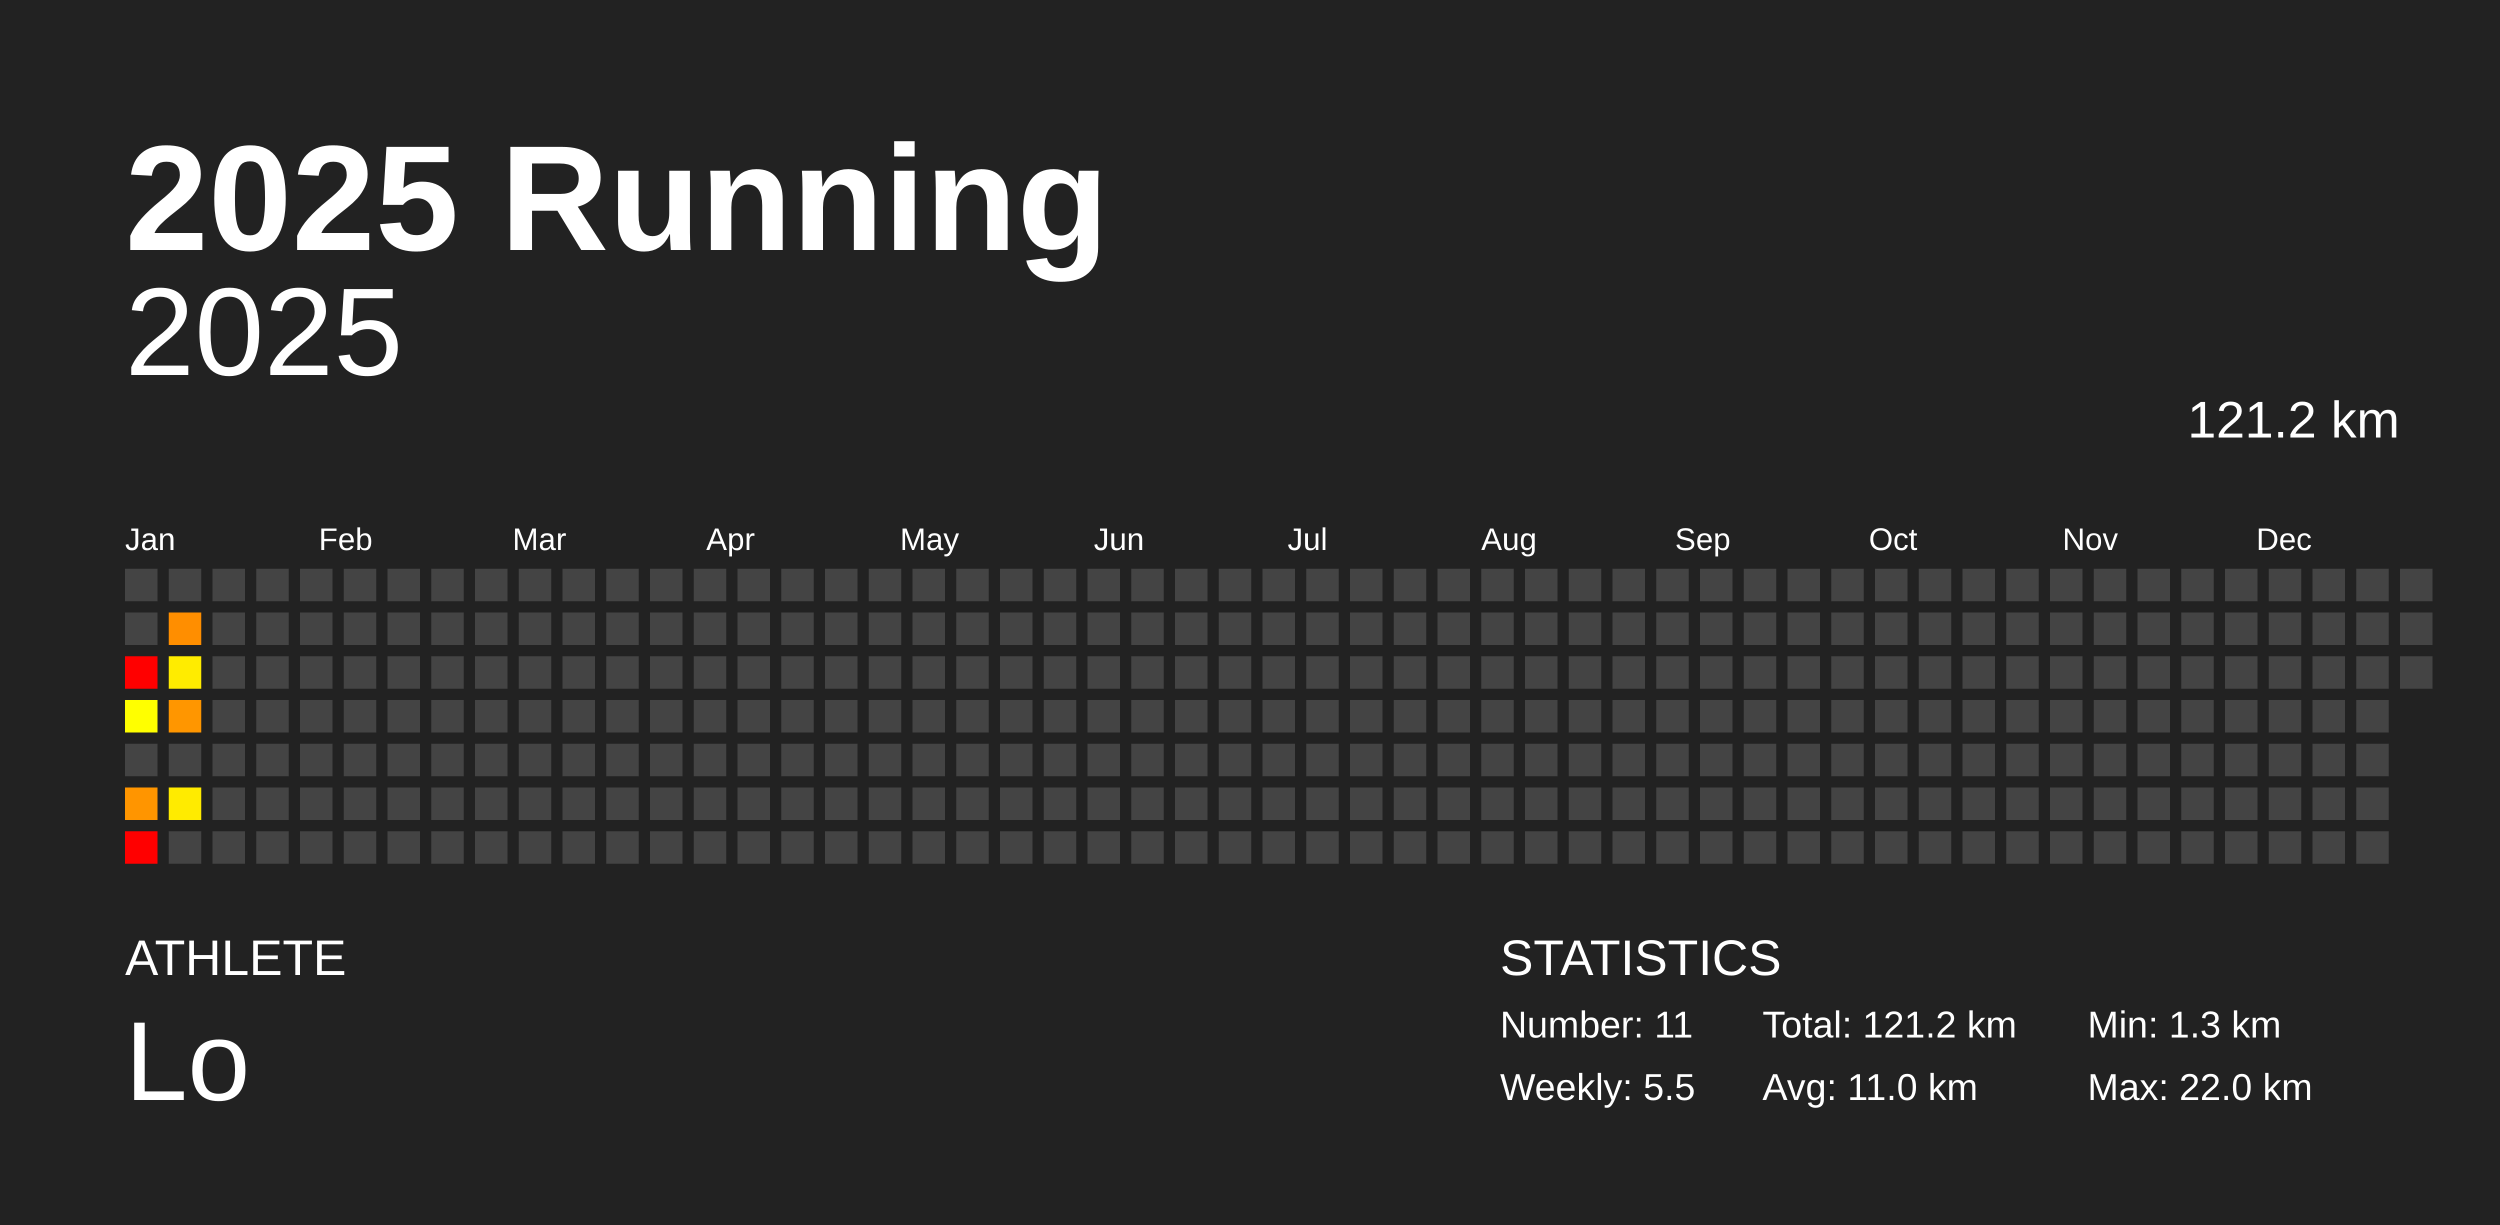
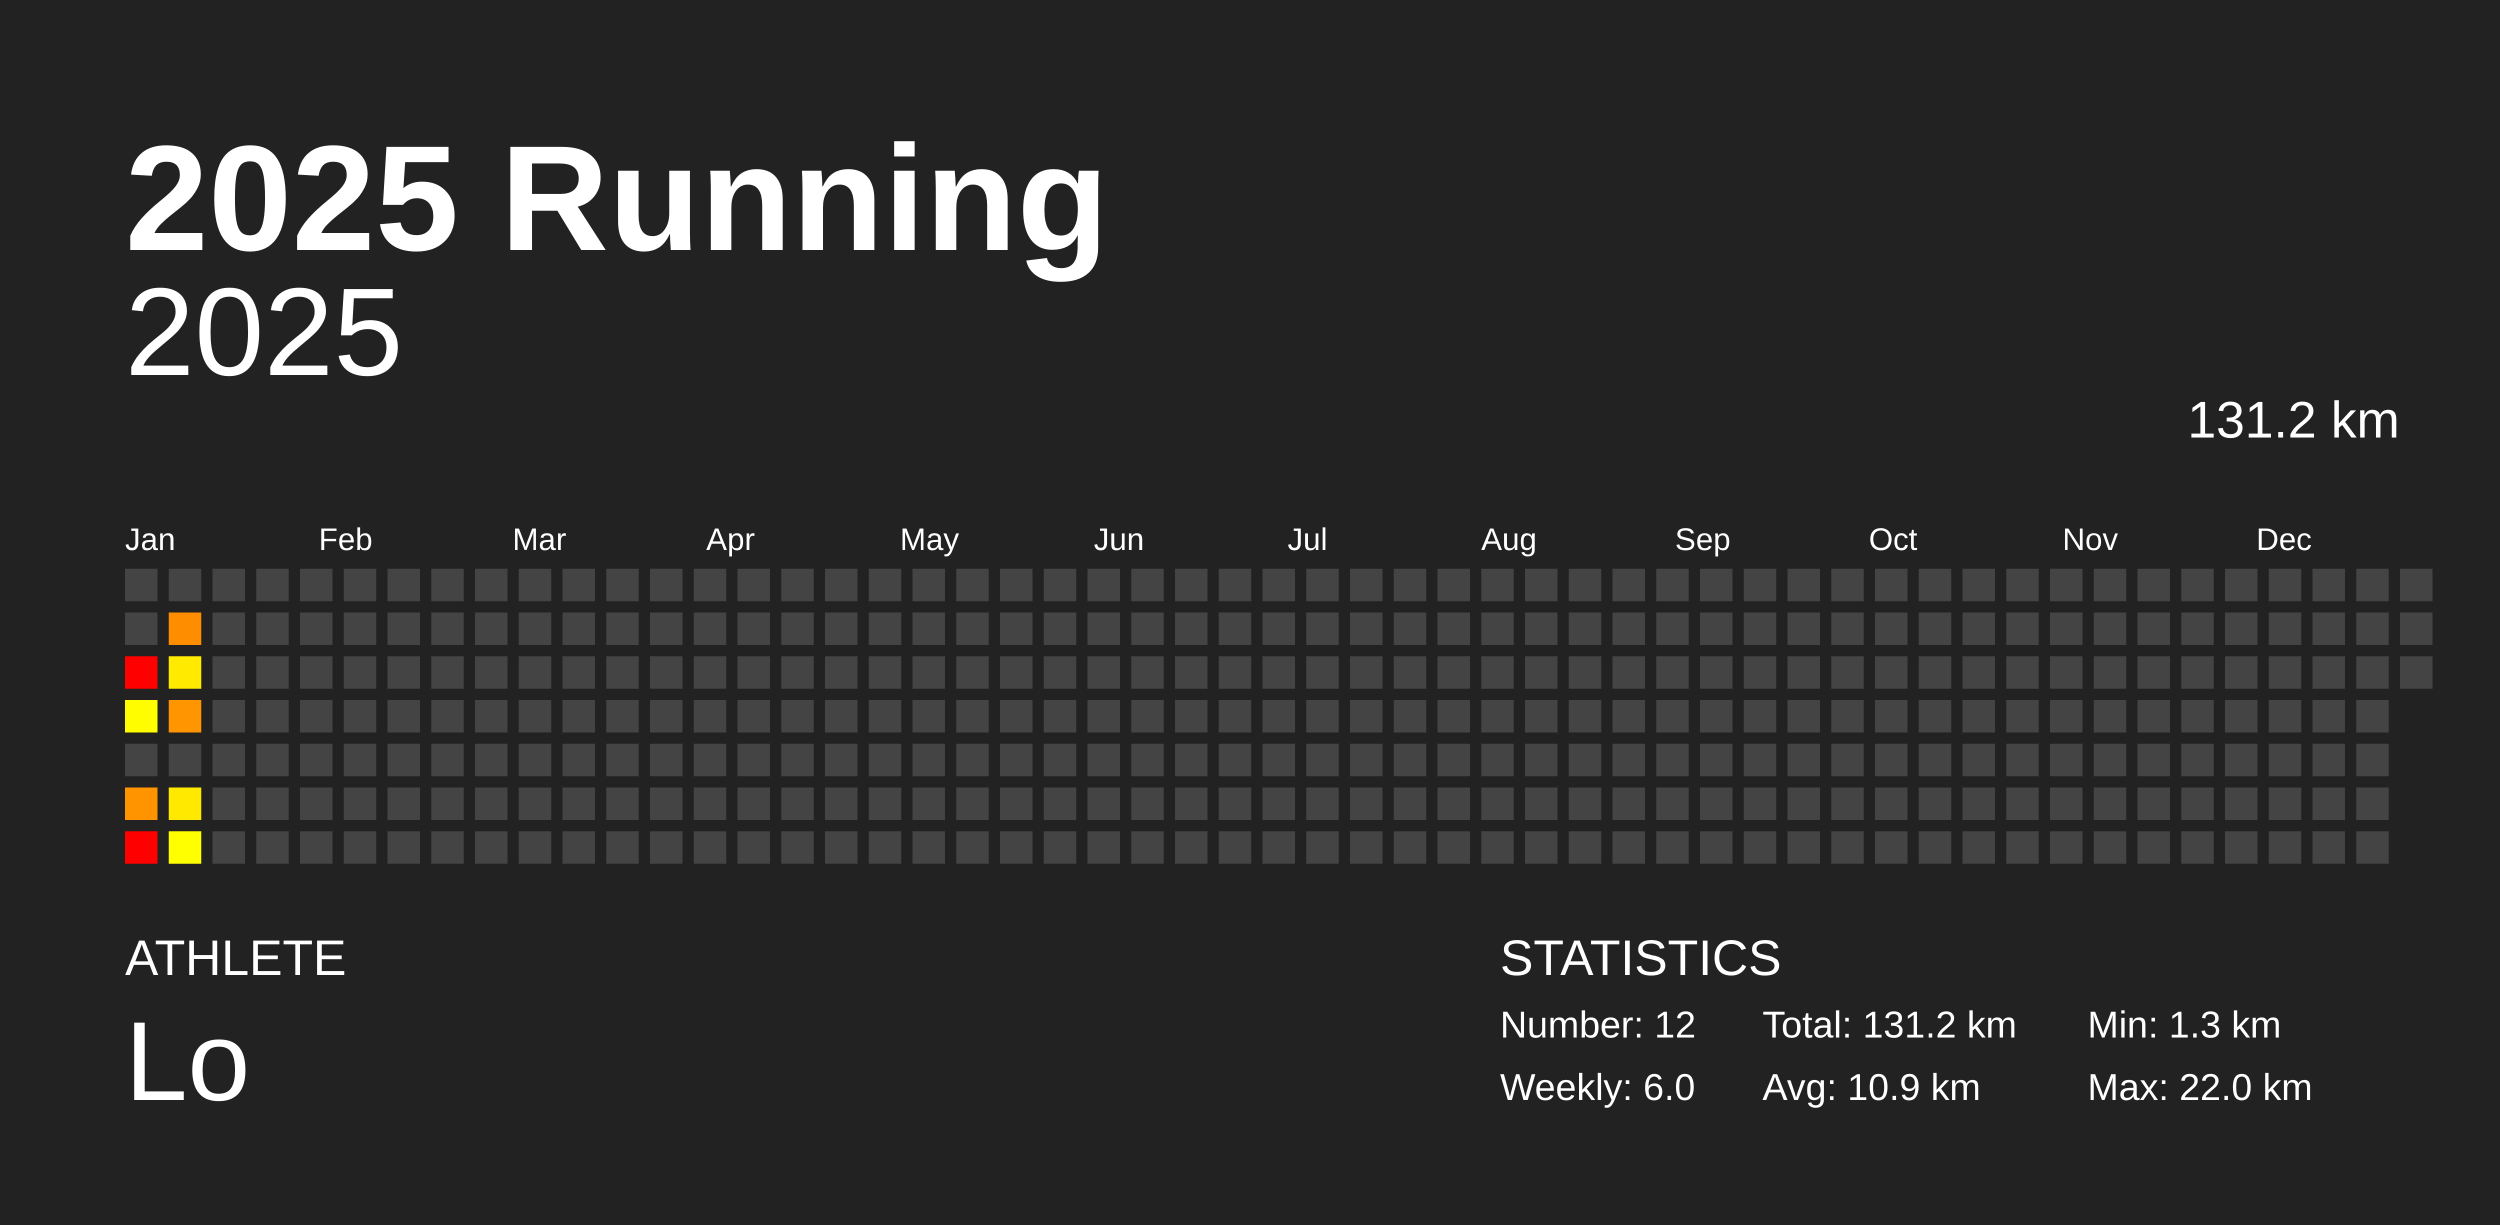
<svg xmlns="http://www.w3.org/2000/svg" baseProfile="full" height="98mm" version="1.1" viewBox="0,0,200,98" width="200mm">
  <defs />
  <rect fill="#222222" height="98" width="200" x="0" y="0" />
  <text fill="#FFFFFF" style="font-size:12px; font-family:Arial; font-weight:bold;" x="10" y="20">2025 Running</text>
  <text fill="#FFFFFF" style="font-size:4px; font-family:Arial" x="10" y="78">ATHLETE</text>
  <text fill="#FFFFFF" style="font-size:9px; font-family:Arial" x="10" y="88">Lo</text>
  <text fill="#FFFFFF" style="font-size:4px; font-family:Arial" x="120" y="78">STATISTICS</text>
-   <text fill="#FFFFFF" style="font-size:3px; font-family:Arial" x="120" y="83">Number: 11</text>
-   <text fill="#FFFFFF" style="font-size:3px; font-family:Arial" x="120" y="88">Weekly: 5.5</text>
-   <text fill="#FFFFFF" style="font-size:3px; font-family:Arial" x="141" y="83">Total: 121.2 km</text>
-   <text fill="#FFFFFF" style="font-size:3px; font-family:Arial" x="141" y="88">Avg: 11.0 km</text>
+   <text fill="#FFFFFF" style="font-size:3px; font-family:Arial" x="120" y="83">Number: 12</text>
+   <text fill="#FFFFFF" style="font-size:3px; font-family:Arial" x="120" y="88">Weekly: 6.0</text>
+   <text fill="#FFFFFF" style="font-size:3px; font-family:Arial" x="141" y="83">Total: 131.2 km</text>
+   <text fill="#FFFFFF" style="font-size:3px; font-family:Arial" x="141" y="88">Avg: 10.9 km</text>
  <text fill="#FFFFFF" style="font-size:3px; font-family:Arial" x="167" y="83">Min: 1.3 km</text>
  <text fill="#FFFFFF" style="font-size:3px; font-family:Arial" x="167" y="88">Max: 22.0 km</text>
  <text alignment-baseline="hanging" fill="#FFFFFF" style="font-size:10.0px; font-family:Arial;" x="10" y="30">2025</text>
-   <text alignment-baseline="hanging" fill="#FFFFFF" style="font-size:4.125px; font-family:Arial;" x="175" y="35">121.2 km</text>
+   <text alignment-baseline="hanging" fill="#FFFFFF" style="font-size:4.125px; font-family:Arial;" x="175" y="35">131.2 km</text>
  <text fill="#FFFFFF" style="font-size:2.5px; font-family:Arial" x="10.0" y="44">Jan</text>
  <text fill="#FFFFFF" style="font-size:2.5px; font-family:Arial" x="25.5" y="44">Feb</text>
  <text fill="#FFFFFF" style="font-size:2.5px; font-family:Arial" x="41.0" y="44">Mar</text>
  <text fill="#FFFFFF" style="font-size:2.5px; font-family:Arial" x="56.5" y="44">Apr</text>
  <text fill="#FFFFFF" style="font-size:2.5px; font-family:Arial" x="72.0" y="44">May</text>
  <text fill="#FFFFFF" style="font-size:2.5px; font-family:Arial" x="87.5" y="44">Jun</text>
  <text fill="#FFFFFF" style="font-size:2.5px; font-family:Arial" x="103.0" y="44">Jul</text>
  <text fill="#FFFFFF" style="font-size:2.5px; font-family:Arial" x="118.5" y="44">Aug</text>
  <text fill="#FFFFFF" style="font-size:2.5px; font-family:Arial" x="134.0" y="44">Sep</text>
  <text fill="#FFFFFF" style="font-size:2.5px; font-family:Arial" x="149.5" y="44">Oct</text>
  <text fill="#FFFFFF" style="font-size:2.5px; font-family:Arial" x="165.0" y="44">Nov</text>
  <text fill="#FFFFFF" style="font-size:2.5px; font-family:Arial" x="180.5" y="44">Dec</text>
  <rect fill="#444444" height="2.6" width="2.6" x="10.0" y="45.5" />
  <rect fill="#444444" height="2.6" width="2.6" x="10.0" y="49.0" />
  <rect fill="red" height="2.6" width="2.6" x="10.0" y="52.5" />
-   <rect fill="#ffff00" height="2.6" width="2.6" x="10.0" y="56.0" />
+   <rect fill="#fffd00" height="2.6" width="2.6" x="10.0" y="56.0" />
  <rect fill="#444444" height="2.6" width="2.6" x="10.0" y="59.5" />
-   <rect fill="#ff9500" height="2.6" width="2.6" x="10.0" y="63.0" />
+   <rect fill="#ff9400" height="2.6" width="2.6" x="10.0" y="63.0" />
  <rect fill="red" height="2.6" width="2.6" x="10.0" y="66.5" />
  <rect fill="#444444" height="2.6" width="2.6" x="13.5" y="45.5" />
-   <rect fill="#ff8e00" height="2.6" width="2.6" x="13.5" y="49.0" />
-   <rect fill="#ffec00" height="2.6" width="2.6" x="13.5" y="52.5" />
-   <rect fill="#ff9600" height="2.6" width="2.6" x="13.5" y="56.0" />
+   <rect fill="#ff8d00" height="2.6" width="2.6" x="13.5" y="49.0" />
+   <rect fill="#ffea00" height="2.6" width="2.6" x="13.5" y="52.5" />
+   <rect fill="#ff9500" height="2.6" width="2.6" x="13.5" y="56.0" />
  <rect fill="#444444" height="2.6" width="2.6" x="13.5" y="59.5" />
-   <rect fill="#ffeb00" height="2.6" width="2.6" x="13.5" y="63.0" />
-   <rect fill="#444444" height="2.6" width="2.6" x="13.5" y="66.5" />
+   <rect fill="#ffe900" height="2.6" width="2.6" x="13.5" y="63.0" />
+   <rect fill="#ffff00" height="2.6" width="2.6" x="13.5" y="66.5" />
  <rect fill="#444444" height="2.6" width="2.6" x="17.0" y="45.5" />
  <rect fill="#444444" height="2.6" width="2.6" x="17.0" y="49.0" />
  <rect fill="#444444" height="2.6" width="2.6" x="17.0" y="52.5" />
  <rect fill="#444444" height="2.6" width="2.6" x="17.0" y="56.0" />
  <rect fill="#444444" height="2.6" width="2.6" x="17.0" y="59.5" />
  <rect fill="#444444" height="2.6" width="2.6" x="17.0" y="63.0" />
  <rect fill="#444444" height="2.6" width="2.6" x="17.0" y="66.5" />
  <rect fill="#444444" height="2.6" width="2.6" x="20.5" y="45.5" />
  <rect fill="#444444" height="2.6" width="2.6" x="20.5" y="49.0" />
  <rect fill="#444444" height="2.6" width="2.6" x="20.5" y="52.5" />
  <rect fill="#444444" height="2.6" width="2.6" x="20.5" y="56.0" />
  <rect fill="#444444" height="2.6" width="2.6" x="20.5" y="59.5" />
  <rect fill="#444444" height="2.6" width="2.6" x="20.5" y="63.0" />
  <rect fill="#444444" height="2.6" width="2.6" x="20.5" y="66.5" />
  <rect fill="#444444" height="2.6" width="2.6" x="24.0" y="45.5" />
  <rect fill="#444444" height="2.6" width="2.6" x="24.0" y="49.0" />
  <rect fill="#444444" height="2.6" width="2.6" x="24.0" y="52.5" />
  <rect fill="#444444" height="2.6" width="2.6" x="24.0" y="56.0" />
  <rect fill="#444444" height="2.6" width="2.6" x="24.0" y="59.5" />
  <rect fill="#444444" height="2.6" width="2.6" x="24.0" y="63.0" />
  <rect fill="#444444" height="2.6" width="2.6" x="24.0" y="66.5" />
  <rect fill="#444444" height="2.6" width="2.6" x="27.5" y="45.5" />
  <rect fill="#444444" height="2.6" width="2.6" x="27.5" y="49.0" />
  <rect fill="#444444" height="2.6" width="2.6" x="27.5" y="52.5" />
  <rect fill="#444444" height="2.6" width="2.6" x="27.5" y="56.0" />
  <rect fill="#444444" height="2.6" width="2.6" x="27.5" y="59.5" />
  <rect fill="#444444" height="2.6" width="2.6" x="27.5" y="63.0" />
  <rect fill="#444444" height="2.6" width="2.6" x="27.5" y="66.5" />
  <rect fill="#444444" height="2.6" width="2.6" x="31.0" y="45.5" />
  <rect fill="#444444" height="2.6" width="2.6" x="31.0" y="49.0" />
  <rect fill="#444444" height="2.6" width="2.6" x="31.0" y="52.5" />
  <rect fill="#444444" height="2.6" width="2.6" x="31.0" y="56.0" />
  <rect fill="#444444" height="2.6" width="2.6" x="31.0" y="59.5" />
  <rect fill="#444444" height="2.6" width="2.6" x="31.0" y="63.0" />
  <rect fill="#444444" height="2.6" width="2.6" x="31.0" y="66.5" />
  <rect fill="#444444" height="2.6" width="2.6" x="34.5" y="45.5" />
  <rect fill="#444444" height="2.6" width="2.6" x="34.5" y="49.0" />
  <rect fill="#444444" height="2.6" width="2.6" x="34.5" y="52.5" />
  <rect fill="#444444" height="2.6" width="2.6" x="34.5" y="56.0" />
  <rect fill="#444444" height="2.6" width="2.6" x="34.5" y="59.5" />
  <rect fill="#444444" height="2.6" width="2.6" x="34.5" y="63.0" />
  <rect fill="#444444" height="2.6" width="2.6" x="34.5" y="66.5" />
  <rect fill="#444444" height="2.6" width="2.6" x="38.0" y="45.5" />
  <rect fill="#444444" height="2.6" width="2.6" x="38.0" y="49.0" />
  <rect fill="#444444" height="2.6" width="2.6" x="38.0" y="52.5" />
  <rect fill="#444444" height="2.6" width="2.6" x="38.0" y="56.0" />
  <rect fill="#444444" height="2.6" width="2.6" x="38.0" y="59.5" />
  <rect fill="#444444" height="2.6" width="2.6" x="38.0" y="63.0" />
  <rect fill="#444444" height="2.6" width="2.6" x="38.0" y="66.5" />
  <rect fill="#444444" height="2.6" width="2.6" x="41.5" y="45.5" />
  <rect fill="#444444" height="2.6" width="2.6" x="41.5" y="49.0" />
  <rect fill="#444444" height="2.6" width="2.6" x="41.5" y="52.5" />
  <rect fill="#444444" height="2.6" width="2.6" x="41.5" y="56.0" />
  <rect fill="#444444" height="2.6" width="2.6" x="41.5" y="59.5" />
  <rect fill="#444444" height="2.6" width="2.6" x="41.5" y="63.0" />
  <rect fill="#444444" height="2.6" width="2.6" x="41.5" y="66.5" />
  <rect fill="#444444" height="2.6" width="2.6" x="45.0" y="45.5" />
  <rect fill="#444444" height="2.6" width="2.6" x="45.0" y="49.0" />
  <rect fill="#444444" height="2.6" width="2.6" x="45.0" y="52.5" />
  <rect fill="#444444" height="2.6" width="2.6" x="45.0" y="56.0" />
  <rect fill="#444444" height="2.6" width="2.6" x="45.0" y="59.5" />
  <rect fill="#444444" height="2.6" width="2.6" x="45.0" y="63.0" />
  <rect fill="#444444" height="2.6" width="2.6" x="45.0" y="66.5" />
  <rect fill="#444444" height="2.6" width="2.6" x="48.5" y="45.5" />
  <rect fill="#444444" height="2.6" width="2.6" x="48.5" y="49.0" />
  <rect fill="#444444" height="2.6" width="2.6" x="48.5" y="52.5" />
  <rect fill="#444444" height="2.6" width="2.6" x="48.5" y="56.0" />
  <rect fill="#444444" height="2.6" width="2.6" x="48.5" y="59.5" />
  <rect fill="#444444" height="2.6" width="2.6" x="48.5" y="63.0" />
  <rect fill="#444444" height="2.6" width="2.6" x="48.5" y="66.5" />
  <rect fill="#444444" height="2.6" width="2.6" x="52.0" y="45.5" />
  <rect fill="#444444" height="2.6" width="2.6" x="52.0" y="49.0" />
  <rect fill="#444444" height="2.6" width="2.6" x="52.0" y="52.5" />
  <rect fill="#444444" height="2.6" width="2.6" x="52.0" y="56.0" />
  <rect fill="#444444" height="2.6" width="2.6" x="52.0" y="59.5" />
  <rect fill="#444444" height="2.6" width="2.6" x="52.0" y="63.0" />
  <rect fill="#444444" height="2.6" width="2.6" x="52.0" y="66.5" />
  <rect fill="#444444" height="2.6" width="2.6" x="55.5" y="45.5" />
  <rect fill="#444444" height="2.6" width="2.6" x="55.5" y="49.0" />
  <rect fill="#444444" height="2.6" width="2.6" x="55.5" y="52.5" />
  <rect fill="#444444" height="2.6" width="2.6" x="55.5" y="56.0" />
  <rect fill="#444444" height="2.6" width="2.6" x="55.5" y="59.5" />
  <rect fill="#444444" height="2.6" width="2.6" x="55.5" y="63.0" />
  <rect fill="#444444" height="2.6" width="2.6" x="55.5" y="66.5" />
  <rect fill="#444444" height="2.6" width="2.6" x="59.0" y="45.5" />
  <rect fill="#444444" height="2.6" width="2.6" x="59.0" y="49.0" />
  <rect fill="#444444" height="2.6" width="2.6" x="59.0" y="52.5" />
  <rect fill="#444444" height="2.6" width="2.6" x="59.0" y="56.0" />
  <rect fill="#444444" height="2.6" width="2.6" x="59.0" y="59.5" />
  <rect fill="#444444" height="2.6" width="2.6" x="59.0" y="63.0" />
  <rect fill="#444444" height="2.6" width="2.6" x="59.0" y="66.5" />
  <rect fill="#444444" height="2.6" width="2.6" x="62.5" y="45.5" />
  <rect fill="#444444" height="2.6" width="2.6" x="62.5" y="49.0" />
  <rect fill="#444444" height="2.6" width="2.6" x="62.5" y="52.5" />
  <rect fill="#444444" height="2.6" width="2.6" x="62.5" y="56.0" />
  <rect fill="#444444" height="2.6" width="2.6" x="62.5" y="59.5" />
  <rect fill="#444444" height="2.6" width="2.6" x="62.5" y="63.0" />
  <rect fill="#444444" height="2.6" width="2.6" x="62.5" y="66.5" />
  <rect fill="#444444" height="2.6" width="2.6" x="66.0" y="45.5" />
  <rect fill="#444444" height="2.6" width="2.6" x="66.0" y="49.0" />
  <rect fill="#444444" height="2.6" width="2.6" x="66.0" y="52.5" />
  <rect fill="#444444" height="2.6" width="2.6" x="66.0" y="56.0" />
  <rect fill="#444444" height="2.6" width="2.6" x="66.0" y="59.5" />
  <rect fill="#444444" height="2.6" width="2.6" x="66.0" y="63.0" />
  <rect fill="#444444" height="2.6" width="2.6" x="66.0" y="66.5" />
  <rect fill="#444444" height="2.6" width="2.6" x="69.5" y="45.5" />
  <rect fill="#444444" height="2.6" width="2.6" x="69.5" y="49.0" />
  <rect fill="#444444" height="2.6" width="2.6" x="69.5" y="52.5" />
  <rect fill="#444444" height="2.6" width="2.6" x="69.5" y="56.0" />
  <rect fill="#444444" height="2.6" width="2.6" x="69.5" y="59.5" />
  <rect fill="#444444" height="2.6" width="2.6" x="69.5" y="63.0" />
  <rect fill="#444444" height="2.6" width="2.6" x="69.5" y="66.5" />
  <rect fill="#444444" height="2.6" width="2.6" x="73.0" y="45.5" />
  <rect fill="#444444" height="2.6" width="2.6" x="73.0" y="49.0" />
  <rect fill="#444444" height="2.6" width="2.6" x="73.0" y="52.5" />
  <rect fill="#444444" height="2.6" width="2.6" x="73.0" y="56.0" />
  <rect fill="#444444" height="2.6" width="2.6" x="73.0" y="59.5" />
  <rect fill="#444444" height="2.6" width="2.6" x="73.0" y="63.0" />
  <rect fill="#444444" height="2.6" width="2.6" x="73.0" y="66.5" />
  <rect fill="#444444" height="2.6" width="2.6" x="76.5" y="45.5" />
  <rect fill="#444444" height="2.6" width="2.6" x="76.5" y="49.0" />
  <rect fill="#444444" height="2.6" width="2.6" x="76.5" y="52.5" />
  <rect fill="#444444" height="2.6" width="2.6" x="76.5" y="56.0" />
  <rect fill="#444444" height="2.6" width="2.6" x="76.5" y="59.5" />
  <rect fill="#444444" height="2.6" width="2.6" x="76.5" y="63.0" />
  <rect fill="#444444" height="2.6" width="2.6" x="76.5" y="66.5" />
  <rect fill="#444444" height="2.6" width="2.6" x="80.0" y="45.5" />
  <rect fill="#444444" height="2.6" width="2.6" x="80.0" y="49.0" />
  <rect fill="#444444" height="2.6" width="2.6" x="80.0" y="52.5" />
  <rect fill="#444444" height="2.6" width="2.6" x="80.0" y="56.0" />
  <rect fill="#444444" height="2.6" width="2.6" x="80.0" y="59.5" />
  <rect fill="#444444" height="2.6" width="2.6" x="80.0" y="63.0" />
  <rect fill="#444444" height="2.6" width="2.6" x="80.0" y="66.5" />
  <rect fill="#444444" height="2.6" width="2.6" x="83.5" y="45.5" />
  <rect fill="#444444" height="2.6" width="2.6" x="83.5" y="49.0" />
  <rect fill="#444444" height="2.6" width="2.6" x="83.5" y="52.5" />
  <rect fill="#444444" height="2.6" width="2.6" x="83.5" y="56.0" />
  <rect fill="#444444" height="2.6" width="2.6" x="83.5" y="59.5" />
  <rect fill="#444444" height="2.6" width="2.6" x="83.5" y="63.0" />
  <rect fill="#444444" height="2.6" width="2.6" x="83.5" y="66.5" />
  <rect fill="#444444" height="2.6" width="2.6" x="87.0" y="45.5" />
  <rect fill="#444444" height="2.6" width="2.6" x="87.0" y="49.0" />
  <rect fill="#444444" height="2.6" width="2.6" x="87.0" y="52.5" />
  <rect fill="#444444" height="2.6" width="2.6" x="87.0" y="56.0" />
  <rect fill="#444444" height="2.6" width="2.6" x="87.0" y="59.5" />
  <rect fill="#444444" height="2.6" width="2.6" x="87.0" y="63.0" />
  <rect fill="#444444" height="2.6" width="2.6" x="87.0" y="66.5" />
  <rect fill="#444444" height="2.6" width="2.6" x="90.5" y="45.5" />
  <rect fill="#444444" height="2.6" width="2.6" x="90.5" y="49.0" />
  <rect fill="#444444" height="2.6" width="2.6" x="90.5" y="52.5" />
  <rect fill="#444444" height="2.6" width="2.6" x="90.5" y="56.0" />
  <rect fill="#444444" height="2.6" width="2.6" x="90.5" y="59.5" />
  <rect fill="#444444" height="2.6" width="2.6" x="90.5" y="63.0" />
  <rect fill="#444444" height="2.6" width="2.6" x="90.5" y="66.5" />
  <rect fill="#444444" height="2.6" width="2.6" x="94.0" y="45.5" />
  <rect fill="#444444" height="2.6" width="2.6" x="94.0" y="49.0" />
  <rect fill="#444444" height="2.6" width="2.6" x="94.0" y="52.5" />
  <rect fill="#444444" height="2.6" width="2.6" x="94.0" y="56.0" />
  <rect fill="#444444" height="2.6" width="2.6" x="94.0" y="59.5" />
  <rect fill="#444444" height="2.6" width="2.6" x="94.0" y="63.0" />
  <rect fill="#444444" height="2.6" width="2.6" x="94.0" y="66.5" />
  <rect fill="#444444" height="2.6" width="2.6" x="97.5" y="45.5" />
  <rect fill="#444444" height="2.6" width="2.6" x="97.5" y="49.0" />
  <rect fill="#444444" height="2.6" width="2.6" x="97.5" y="52.5" />
  <rect fill="#444444" height="2.6" width="2.6" x="97.5" y="56.0" />
  <rect fill="#444444" height="2.6" width="2.6" x="97.5" y="59.5" />
  <rect fill="#444444" height="2.6" width="2.6" x="97.5" y="63.0" />
  <rect fill="#444444" height="2.6" width="2.6" x="97.5" y="66.5" />
  <rect fill="#444444" height="2.6" width="2.6" x="101.0" y="45.5" />
  <rect fill="#444444" height="2.6" width="2.6" x="101.0" y="49.0" />
  <rect fill="#444444" height="2.6" width="2.6" x="101.0" y="52.5" />
  <rect fill="#444444" height="2.6" width="2.6" x="101.0" y="56.0" />
  <rect fill="#444444" height="2.6" width="2.6" x="101.0" y="59.5" />
  <rect fill="#444444" height="2.6" width="2.6" x="101.0" y="63.0" />
  <rect fill="#444444" height="2.6" width="2.6" x="101.0" y="66.5" />
  <rect fill="#444444" height="2.6" width="2.6" x="104.5" y="45.5" />
  <rect fill="#444444" height="2.6" width="2.6" x="104.5" y="49.0" />
  <rect fill="#444444" height="2.6" width="2.6" x="104.5" y="52.5" />
  <rect fill="#444444" height="2.6" width="2.6" x="104.5" y="56.0" />
  <rect fill="#444444" height="2.6" width="2.6" x="104.5" y="59.5" />
  <rect fill="#444444" height="2.6" width="2.6" x="104.5" y="63.0" />
  <rect fill="#444444" height="2.6" width="2.6" x="104.5" y="66.5" />
  <rect fill="#444444" height="2.6" width="2.6" x="108.0" y="45.5" />
  <rect fill="#444444" height="2.6" width="2.6" x="108.0" y="49.0" />
  <rect fill="#444444" height="2.6" width="2.6" x="108.0" y="52.5" />
  <rect fill="#444444" height="2.6" width="2.6" x="108.0" y="56.0" />
  <rect fill="#444444" height="2.6" width="2.6" x="108.0" y="59.5" />
  <rect fill="#444444" height="2.6" width="2.6" x="108.0" y="63.0" />
  <rect fill="#444444" height="2.6" width="2.6" x="108.0" y="66.5" />
  <rect fill="#444444" height="2.6" width="2.6" x="111.5" y="45.5" />
  <rect fill="#444444" height="2.6" width="2.6" x="111.5" y="49.0" />
  <rect fill="#444444" height="2.6" width="2.6" x="111.5" y="52.5" />
  <rect fill="#444444" height="2.6" width="2.6" x="111.5" y="56.0" />
  <rect fill="#444444" height="2.6" width="2.6" x="111.5" y="59.5" />
  <rect fill="#444444" height="2.6" width="2.6" x="111.5" y="63.0" />
  <rect fill="#444444" height="2.6" width="2.6" x="111.5" y="66.5" />
  <rect fill="#444444" height="2.6" width="2.6" x="115.0" y="45.5" />
  <rect fill="#444444" height="2.6" width="2.6" x="115.0" y="49.0" />
  <rect fill="#444444" height="2.6" width="2.6" x="115.0" y="52.5" />
  <rect fill="#444444" height="2.6" width="2.6" x="115.0" y="56.0" />
  <rect fill="#444444" height="2.6" width="2.6" x="115.0" y="59.5" />
  <rect fill="#444444" height="2.6" width="2.6" x="115.0" y="63.0" />
  <rect fill="#444444" height="2.6" width="2.6" x="115.0" y="66.5" />
  <rect fill="#444444" height="2.6" width="2.6" x="118.5" y="45.5" />
  <rect fill="#444444" height="2.6" width="2.6" x="118.5" y="49.0" />
  <rect fill="#444444" height="2.6" width="2.6" x="118.5" y="52.5" />
  <rect fill="#444444" height="2.6" width="2.6" x="118.5" y="56.0" />
  <rect fill="#444444" height="2.6" width="2.6" x="118.5" y="59.5" />
  <rect fill="#444444" height="2.6" width="2.6" x="118.5" y="63.0" />
  <rect fill="#444444" height="2.6" width="2.6" x="118.5" y="66.5" />
  <rect fill="#444444" height="2.6" width="2.6" x="122.0" y="45.5" />
  <rect fill="#444444" height="2.6" width="2.6" x="122.0" y="49.0" />
  <rect fill="#444444" height="2.6" width="2.6" x="122.0" y="52.5" />
  <rect fill="#444444" height="2.6" width="2.6" x="122.0" y="56.0" />
  <rect fill="#444444" height="2.6" width="2.6" x="122.0" y="59.5" />
  <rect fill="#444444" height="2.6" width="2.6" x="122.0" y="63.0" />
  <rect fill="#444444" height="2.6" width="2.6" x="122.0" y="66.5" />
  <rect fill="#444444" height="2.6" width="2.6" x="125.5" y="45.5" />
  <rect fill="#444444" height="2.6" width="2.6" x="125.5" y="49.0" />
  <rect fill="#444444" height="2.6" width="2.6" x="125.5" y="52.5" />
  <rect fill="#444444" height="2.6" width="2.6" x="125.5" y="56.0" />
  <rect fill="#444444" height="2.6" width="2.6" x="125.5" y="59.5" />
  <rect fill="#444444" height="2.6" width="2.6" x="125.5" y="63.0" />
  <rect fill="#444444" height="2.6" width="2.6" x="125.5" y="66.5" />
  <rect fill="#444444" height="2.6" width="2.6" x="129.0" y="45.5" />
  <rect fill="#444444" height="2.6" width="2.6" x="129.0" y="49.0" />
  <rect fill="#444444" height="2.6" width="2.6" x="129.0" y="52.5" />
  <rect fill="#444444" height="2.6" width="2.6" x="129.0" y="56.0" />
  <rect fill="#444444" height="2.6" width="2.6" x="129.0" y="59.5" />
  <rect fill="#444444" height="2.6" width="2.6" x="129.0" y="63.0" />
  <rect fill="#444444" height="2.6" width="2.6" x="129.0" y="66.5" />
  <rect fill="#444444" height="2.6" width="2.6" x="132.5" y="45.5" />
  <rect fill="#444444" height="2.6" width="2.6" x="132.5" y="49.0" />
  <rect fill="#444444" height="2.6" width="2.6" x="132.5" y="52.5" />
  <rect fill="#444444" height="2.6" width="2.6" x="132.5" y="56.0" />
  <rect fill="#444444" height="2.6" width="2.6" x="132.5" y="59.5" />
  <rect fill="#444444" height="2.6" width="2.6" x="132.5" y="63.0" />
  <rect fill="#444444" height="2.6" width="2.6" x="132.5" y="66.5" />
  <rect fill="#444444" height="2.6" width="2.6" x="136.0" y="45.5" />
  <rect fill="#444444" height="2.6" width="2.6" x="136.0" y="49.0" />
  <rect fill="#444444" height="2.6" width="2.6" x="136.0" y="52.5" />
  <rect fill="#444444" height="2.6" width="2.6" x="136.0" y="56.0" />
  <rect fill="#444444" height="2.6" width="2.6" x="136.0" y="59.5" />
  <rect fill="#444444" height="2.6" width="2.6" x="136.0" y="63.0" />
  <rect fill="#444444" height="2.6" width="2.6" x="136.0" y="66.5" />
  <rect fill="#444444" height="2.6" width="2.6" x="139.5" y="45.5" />
  <rect fill="#444444" height="2.6" width="2.6" x="139.5" y="49.0" />
  <rect fill="#444444" height="2.6" width="2.6" x="139.5" y="52.5" />
  <rect fill="#444444" height="2.6" width="2.6" x="139.5" y="56.0" />
  <rect fill="#444444" height="2.6" width="2.6" x="139.5" y="59.5" />
  <rect fill="#444444" height="2.6" width="2.6" x="139.5" y="63.0" />
  <rect fill="#444444" height="2.6" width="2.6" x="139.5" y="66.5" />
  <rect fill="#444444" height="2.6" width="2.6" x="143.0" y="45.5" />
  <rect fill="#444444" height="2.6" width="2.6" x="143.0" y="49.0" />
  <rect fill="#444444" height="2.6" width="2.6" x="143.0" y="52.5" />
  <rect fill="#444444" height="2.6" width="2.6" x="143.0" y="56.0" />
  <rect fill="#444444" height="2.6" width="2.6" x="143.0" y="59.5" />
  <rect fill="#444444" height="2.6" width="2.6" x="143.0" y="63.0" />
  <rect fill="#444444" height="2.6" width="2.6" x="143.0" y="66.5" />
  <rect fill="#444444" height="2.6" width="2.6" x="146.5" y="45.5" />
  <rect fill="#444444" height="2.6" width="2.6" x="146.5" y="49.0" />
  <rect fill="#444444" height="2.6" width="2.6" x="146.5" y="52.5" />
  <rect fill="#444444" height="2.6" width="2.6" x="146.5" y="56.0" />
  <rect fill="#444444" height="2.6" width="2.6" x="146.5" y="59.5" />
  <rect fill="#444444" height="2.6" width="2.6" x="146.5" y="63.0" />
  <rect fill="#444444" height="2.6" width="2.6" x="146.5" y="66.5" />
  <rect fill="#444444" height="2.6" width="2.6" x="150.0" y="45.5" />
  <rect fill="#444444" height="2.6" width="2.6" x="150.0" y="49.0" />
  <rect fill="#444444" height="2.6" width="2.6" x="150.0" y="52.5" />
  <rect fill="#444444" height="2.6" width="2.6" x="150.0" y="56.0" />
  <rect fill="#444444" height="2.6" width="2.6" x="150.0" y="59.5" />
  <rect fill="#444444" height="2.6" width="2.6" x="150.0" y="63.0" />
  <rect fill="#444444" height="2.6" width="2.6" x="150.0" y="66.5" />
  <rect fill="#444444" height="2.6" width="2.6" x="153.5" y="45.5" />
  <rect fill="#444444" height="2.6" width="2.6" x="153.5" y="49.0" />
  <rect fill="#444444" height="2.6" width="2.6" x="153.5" y="52.5" />
  <rect fill="#444444" height="2.6" width="2.6" x="153.5" y="56.0" />
  <rect fill="#444444" height="2.6" width="2.6" x="153.5" y="59.5" />
  <rect fill="#444444" height="2.6" width="2.6" x="153.5" y="63.0" />
  <rect fill="#444444" height="2.6" width="2.6" x="153.5" y="66.5" />
  <rect fill="#444444" height="2.6" width="2.6" x="157.0" y="45.5" />
  <rect fill="#444444" height="2.6" width="2.6" x="157.0" y="49.0" />
  <rect fill="#444444" height="2.6" width="2.6" x="157.0" y="52.5" />
  <rect fill="#444444" height="2.6" width="2.6" x="157.0" y="56.0" />
  <rect fill="#444444" height="2.6" width="2.6" x="157.0" y="59.5" />
  <rect fill="#444444" height="2.6" width="2.6" x="157.0" y="63.0" />
  <rect fill="#444444" height="2.6" width="2.6" x="157.0" y="66.5" />
  <rect fill="#444444" height="2.6" width="2.6" x="160.5" y="45.5" />
  <rect fill="#444444" height="2.6" width="2.6" x="160.5" y="49.0" />
  <rect fill="#444444" height="2.6" width="2.6" x="160.5" y="52.5" />
  <rect fill="#444444" height="2.6" width="2.6" x="160.5" y="56.0" />
  <rect fill="#444444" height="2.6" width="2.6" x="160.5" y="59.5" />
  <rect fill="#444444" height="2.6" width="2.6" x="160.5" y="63.0" />
  <rect fill="#444444" height="2.6" width="2.6" x="160.5" y="66.5" />
  <rect fill="#444444" height="2.6" width="2.6" x="164.0" y="45.5" />
  <rect fill="#444444" height="2.6" width="2.6" x="164.0" y="49.0" />
  <rect fill="#444444" height="2.6" width="2.6" x="164.0" y="52.5" />
  <rect fill="#444444" height="2.6" width="2.6" x="164.0" y="56.0" />
  <rect fill="#444444" height="2.6" width="2.6" x="164.0" y="59.5" />
  <rect fill="#444444" height="2.6" width="2.6" x="164.0" y="63.0" />
  <rect fill="#444444" height="2.6" width="2.6" x="164.0" y="66.5" />
  <rect fill="#444444" height="2.6" width="2.6" x="167.5" y="45.5" />
  <rect fill="#444444" height="2.6" width="2.6" x="167.5" y="49.0" />
  <rect fill="#444444" height="2.6" width="2.6" x="167.5" y="52.5" />
  <rect fill="#444444" height="2.6" width="2.6" x="167.5" y="56.0" />
  <rect fill="#444444" height="2.6" width="2.6" x="167.5" y="59.5" />
  <rect fill="#444444" height="2.6" width="2.6" x="167.5" y="63.0" />
  <rect fill="#444444" height="2.6" width="2.6" x="167.5" y="66.5" />
  <rect fill="#444444" height="2.6" width="2.6" x="171.0" y="45.5" />
  <rect fill="#444444" height="2.6" width="2.6" x="171.0" y="49.0" />
  <rect fill="#444444" height="2.6" width="2.6" x="171.0" y="52.5" />
  <rect fill="#444444" height="2.6" width="2.6" x="171.0" y="56.0" />
  <rect fill="#444444" height="2.6" width="2.6" x="171.0" y="59.5" />
  <rect fill="#444444" height="2.6" width="2.6" x="171.0" y="63.0" />
  <rect fill="#444444" height="2.6" width="2.6" x="171.0" y="66.5" />
  <rect fill="#444444" height="2.6" width="2.6" x="174.5" y="45.5" />
  <rect fill="#444444" height="2.6" width="2.6" x="174.5" y="49.0" />
  <rect fill="#444444" height="2.6" width="2.6" x="174.5" y="52.5" />
  <rect fill="#444444" height="2.6" width="2.6" x="174.5" y="56.0" />
  <rect fill="#444444" height="2.6" width="2.6" x="174.5" y="59.5" />
  <rect fill="#444444" height="2.6" width="2.6" x="174.5" y="63.0" />
  <rect fill="#444444" height="2.6" width="2.6" x="174.5" y="66.5" />
  <rect fill="#444444" height="2.6" width="2.6" x="178.0" y="45.5" />
  <rect fill="#444444" height="2.6" width="2.6" x="178.0" y="49.0" />
  <rect fill="#444444" height="2.6" width="2.6" x="178.0" y="52.5" />
  <rect fill="#444444" height="2.6" width="2.6" x="178.0" y="56.0" />
  <rect fill="#444444" height="2.6" width="2.6" x="178.0" y="59.5" />
  <rect fill="#444444" height="2.6" width="2.6" x="178.0" y="63.0" />
  <rect fill="#444444" height="2.6" width="2.6" x="178.0" y="66.5" />
  <rect fill="#444444" height="2.6" width="2.6" x="181.5" y="45.5" />
  <rect fill="#444444" height="2.6" width="2.6" x="181.5" y="49.0" />
  <rect fill="#444444" height="2.6" width="2.6" x="181.5" y="52.5" />
  <rect fill="#444444" height="2.6" width="2.6" x="181.5" y="56.0" />
  <rect fill="#444444" height="2.6" width="2.6" x="181.5" y="59.5" />
  <rect fill="#444444" height="2.6" width="2.6" x="181.5" y="63.0" />
  <rect fill="#444444" height="2.6" width="2.6" x="181.5" y="66.5" />
  <rect fill="#444444" height="2.6" width="2.6" x="185.0" y="45.5" />
  <rect fill="#444444" height="2.6" width="2.6" x="185.0" y="49.0" />
  <rect fill="#444444" height="2.6" width="2.6" x="185.0" y="52.5" />
  <rect fill="#444444" height="2.6" width="2.6" x="185.0" y="56.0" />
  <rect fill="#444444" height="2.6" width="2.6" x="185.0" y="59.5" />
  <rect fill="#444444" height="2.6" width="2.6" x="185.0" y="63.0" />
  <rect fill="#444444" height="2.6" width="2.6" x="185.0" y="66.5" />
  <rect fill="#444444" height="2.6" width="2.6" x="188.5" y="45.5" />
  <rect fill="#444444" height="2.6" width="2.6" x="188.5" y="49.0" />
  <rect fill="#444444" height="2.6" width="2.6" x="188.5" y="52.5" />
  <rect fill="#444444" height="2.6" width="2.6" x="188.5" y="56.0" />
  <rect fill="#444444" height="2.6" width="2.6" x="188.5" y="59.5" />
  <rect fill="#444444" height="2.6" width="2.6" x="188.5" y="63.0" />
  <rect fill="#444444" height="2.6" width="2.6" x="188.5" y="66.5" />
  <rect fill="#444444" height="2.6" width="2.6" x="192.0" y="45.5" />
  <rect fill="#444444" height="2.6" width="2.6" x="192.0" y="49.0" />
  <rect fill="#444444" height="2.6" width="2.6" x="192.0" y="52.5" />
</svg>
